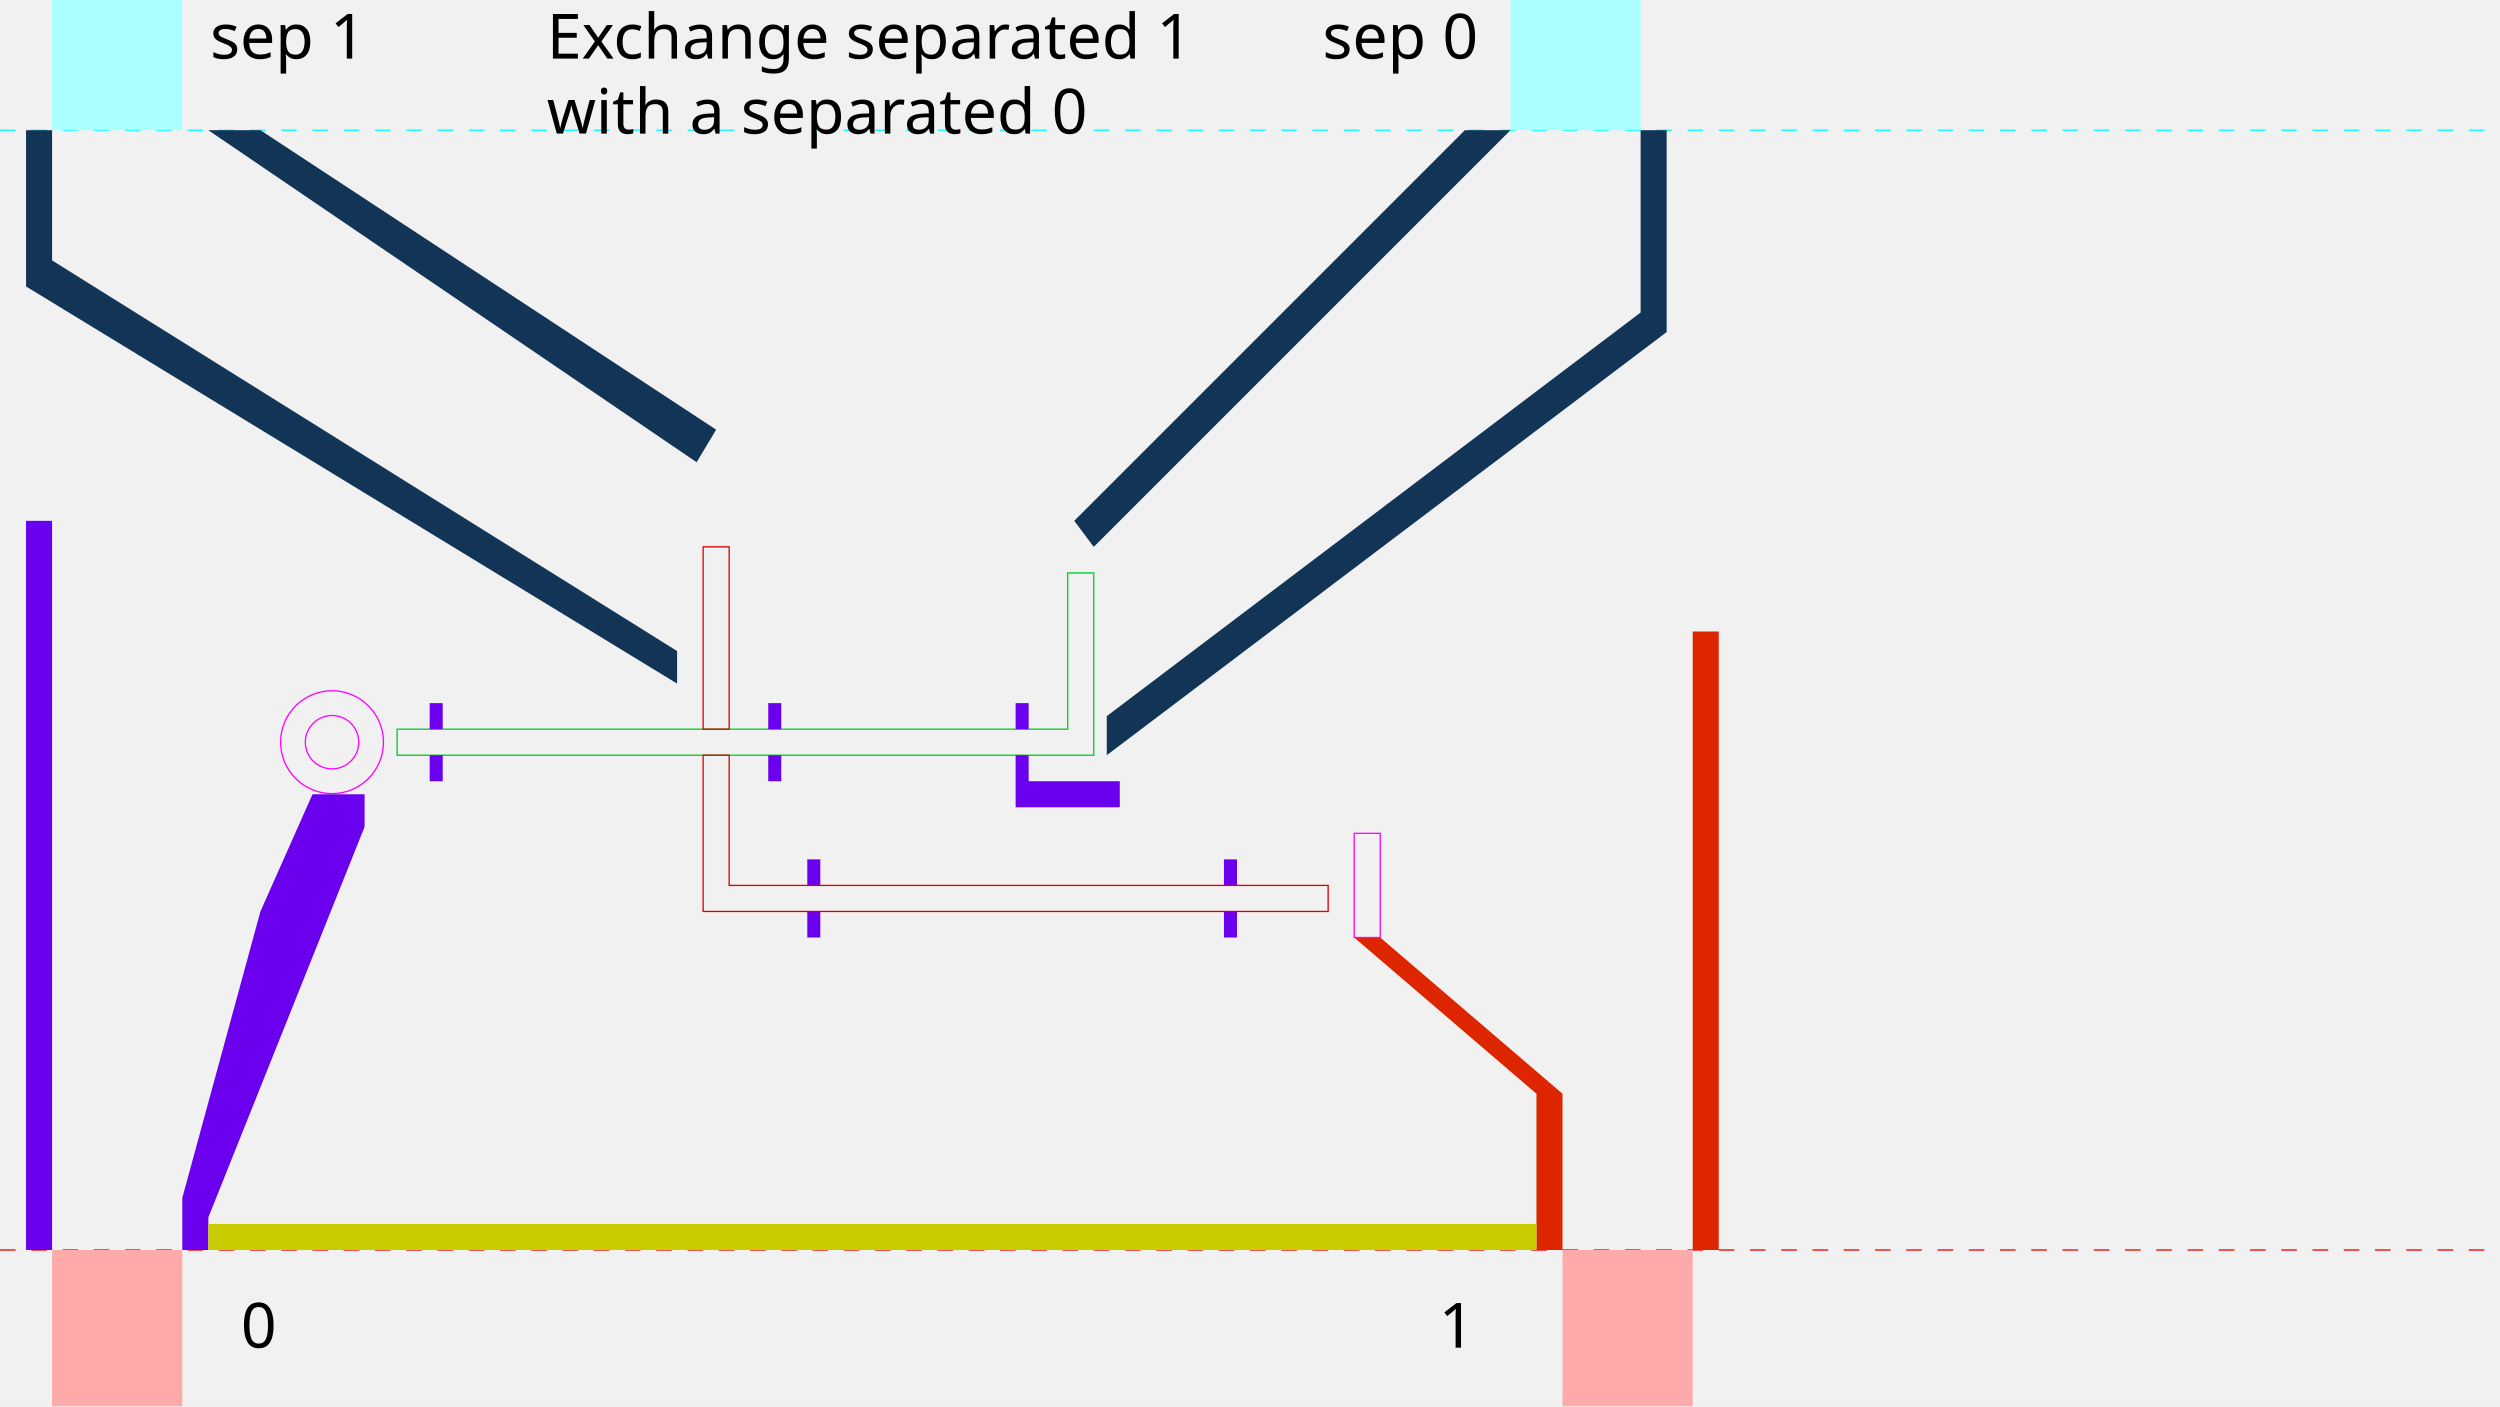
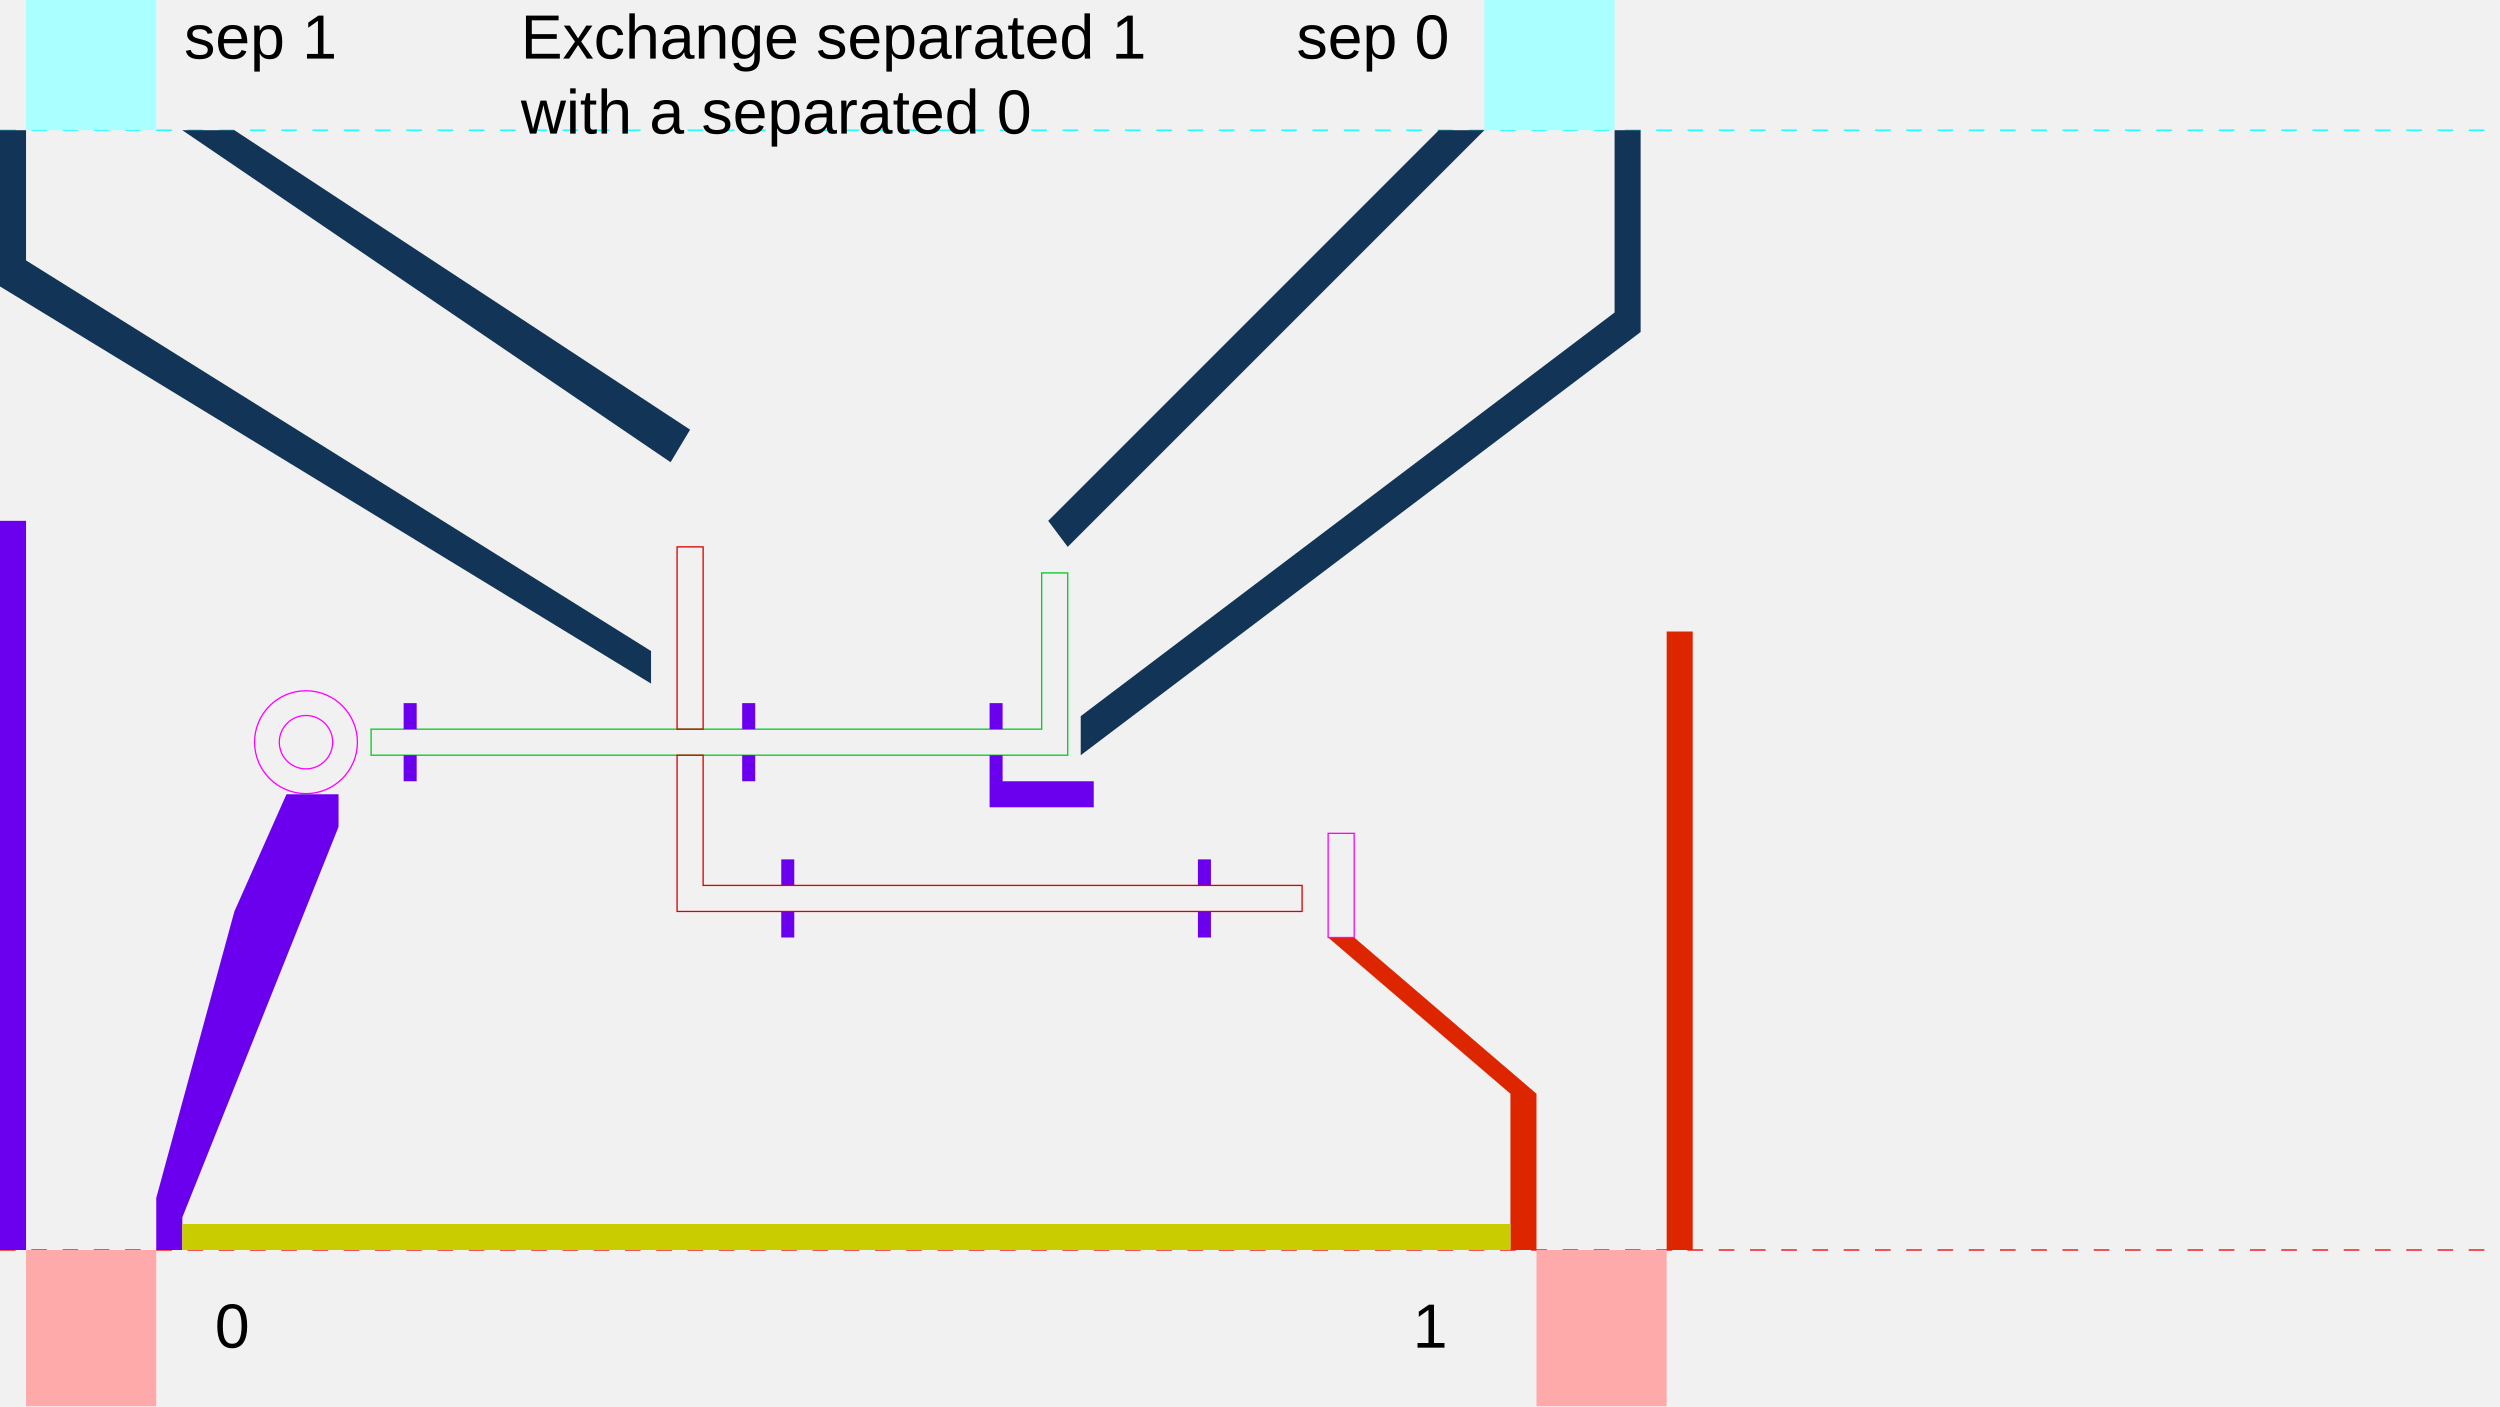
<svg xmlns="http://www.w3.org/2000/svg" id="Layer_1" width="1920" height="1080" version="1.1" viewBox="0 0 1920 1080">
  <g opacity=".05">
    <rect width="1920" height="1080" fill="#fff" />
  </g>
  <line y1="960" x2="1920" y2="960" fill="none" stroke="#e00" stroke-dasharray="12" stroke-miterlimit="10" />
  <line y1="100" x2="1920" y2="100" fill="none" stroke="aqua" stroke-dasharray="12" stroke-miterlimit="10" />
-   <rect x="1160" width="100" height="100" fill="#aff" />
-   <rect x="1200" y="960" width="100" height="120" fill="#faa" />
-   <text transform="translate(1015.689 45)" font-family="MyriadPro-Regular, 'Myriad Pro'" font-size="48">
-     <tspan x="0" y="0">sep 0</tspan>
-   </text>
-   <text transform="translate(1105 1035)" font-family="MyriadPro-Regular, 'Myriad Pro'" font-size="48">
-     <tspan x="0" y="0">1</tspan>
-   </text>
-   <rect x="40" y="960" width="100" height="120" fill="#faa" />
-   <text transform="translate(185 1035)" font-family="MyriadPro-Regular, 'Myriad Pro'" font-size="48">
-     <tspan x="0" y="0">0</tspan>
-   </text>
-   <rect x="40" width="100" height="100" fill="#aff" />
-   <text transform="translate(161.378 45)" font-family="MyriadPro-Regular, 'Myriad Pro'" font-size="48">
-     <tspan x="0" y="0">sep 1</tspan>
-   </text>
-   <text transform="translate(420 45)" font-family="MyriadPro-Regular, 'Myriad Pro'" font-size="48">
-     <tspan x="0" y="0">Exchange separated 1</tspan>
-     <tspan x="0" y="57.6">with a separated 0</tspan>
-   </text>
-   <polygon points="40 100 40 200 520 500 520 525 20 220 20 100 40 100" fill="#123456" />
-   <path d="M255,531c21.505,0,39,17.495,39,39s-17.495,39-39,39-39-17.495-39-39,17.495-39,39-39M255,591c11.579,0,21-9.421,21-21s-9.421-21-21-21-21,9.421-21,21,9.421,21,21,21M255,530c-22.091,0-40,17.909-40,40s17.909,40,40,40,40-17.909,40-40-17.909-40-40-40h0ZM255,590c-11.046,0-20-8.954-20-20s8.954-20,20-20,20,8.954,20,20-8.954,20-20,20h0Z" fill="#f0f" />
-   <rect x="1300" y="485" width="20" height="475" fill="#dd2500" />
-   <polygon points="1060 720 1040 720 1180 840 1180 960 1200 960 1200 840 1060 720" fill="#dd2500" />
-   <polygon points="240 610 200 700 140 920 140 960 160 960 160 935 280 635 280 610 240 610" fill="#6b00ee" />
-   <polygon points="1260 100 1260 240 850 550 850 580 1280 255 1280 100 1260 100" fill="#123456" />
-   <rect x="20" y="400" width="20" height="560" fill="#6b00ee" />
-   <polygon points="840 580 305 580 305 560 820 560 820 440 840 440 840 580" fill="none" stroke="#0c2" stroke-miterlimit="10" />
-   <rect x="330" y="580" width="10" height="20" fill="#6b00ee" />
-   <rect x="590" y="580" width="10" height="20" fill="#6b00ee" />
-   <rect x="330" y="540" width="10" height="20" fill="#6b00ee" />
-   <rect x="780" y="540" width="10" height="20" fill="#6b00ee" />
-   <rect x="590" y="540" width="10" height="20" fill="#6b00ee" />
-   <rect x="940" y="700" width="10" height="20" fill="#6b00ee" />
-   <rect x="940" y="660" width="10" height="20" fill="#6b00ee" />
-   <rect x="620" y="700" width="10" height="20" fill="#6b00ee" />
-   <rect x="620" y="660" width="10" height="20" fill="#6b00ee" />
-   <rect x="160" y="940" width="1020" height="20" fill="#c9cc00" />
-   <path d="M560,560h-20v-140h20v140ZM540,700h480v-20h-460v-100h-20v120Z" fill="none" stroke="#d00" stroke-miterlimit="10" />
-   <rect x="1040" y="640" width="20" height="80" fill="none" stroke="#f0f" stroke-miterlimit="10" />
-   <polygon points="790 600 790 580 780 580 780 600 780 620 860 620 860 600 790 600" fill="#6b00ee" />
-   <polygon points="1125 100 825 400 840 420 1160 100 1125 100" fill="#123456" />
-   <polygon points="160 100 535 355 550 330 200 100 160 100" fill="#123456" />
+   <rect x="1140" width="100" height="100" fill="#aff" />
+   <rect x="1180" y="960" width="100" height="120" fill="#faa" />
+   <g isolation="isolate">
+     <text transform="translate(995.689 45)" font-family="ArialMT, Arial" font-size="48" isolation="isolate">
+       <tspan x="0" y="0">sep 0</tspan>
+     </text>
+   </g>
+   <g isolation="isolate">
+     <text transform="translate(1085 1035)" font-family="ArialMT, Arial" font-size="48" isolation="isolate">
+       <tspan x="0" y="0">1</tspan>
+     </text>
+   </g>
+   <rect x="20" y="960" width="100" height="120" fill="#faa" />
+   <g isolation="isolate">
+     <text transform="translate(165 1035)" font-family="ArialMT, Arial" font-size="48" isolation="isolate">
+       <tspan x="0" y="0">0</tspan>
+     </text>
+   </g>
+   <rect x="20" width="100" height="100" fill="#aff" />
+   <g isolation="isolate">
+     <text transform="translate(141.378 45)" font-family="ArialMT, Arial" font-size="48" isolation="isolate">
+       <tspan x="0" y="0">sep 1</tspan>
+     </text>
+   </g>
+   <g isolation="isolate">
+     <text transform="translate(400 45)" font-family="ArialMT, Arial" font-size="48" isolation="isolate">
+       <tspan x="0" y="0">Exchange separated 1</tspan>
+     </text>
+     <text transform="translate(400 102.6)" font-family="ArialMT, Arial" font-size="48" isolation="isolate">
+       <tspan x="0" y="0">with a separated 0</tspan>
+     </text>
+   </g>
+   <polygon points="20 100 20 200 500 500 500 525 0 220 0 100 20 100" fill="#123456" />
+   <path d="M235,531c21.505,0,39,17.495,39,39s-17.495,39-39,39-39-17.495-39-39,17.495-39,39-39M235,591c11.579,0,21-9.421,21-21s-9.421-21-21-21-21,9.421-21,21,9.421,21,21,21M235,530c-22.091,0-40,17.909-40,40s17.909,40,40,40,40-17.909,40-40-17.909-40-40-40h0ZM235,590c-11.046,0-20-8.954-20-20s8.954-20,20-20,20,8.954,20,20-8.954,20-20,20h0Z" fill="#f0f" />
+   <rect x="1280" y="485" width="20" height="475" fill="#dd2500" />
+   <polygon points="1040 720 1020 720 1160 840 1160 960 1180 960 1180 840 1040 720" fill="#dd2500" />
+   <polygon points="220 610 180 700 120 920 120 960 140 960 140 935 260 635 260 610 220 610" fill="#6b00ee" />
+   <polygon points="1240 100 1240 240 830 550 830 580 1260 255 1260 100 1240 100" fill="#123456" />
+   <rect y="400" width="20" height="560" fill="#6b00ee" />
+   <polygon points="820 580 285 580 285 560 800 560 800 440 820 440 820 580" fill="none" stroke="#0c2" stroke-miterlimit="10" />
+   <rect x="310" y="580" width="10" height="20" fill="#6b00ee" />
+   <rect x="570" y="580" width="10" height="20" fill="#6b00ee" />
+   <rect x="310" y="540" width="10" height="20" fill="#6b00ee" />
+   <rect x="760" y="540" width="10" height="20" fill="#6b00ee" />
+   <rect x="570" y="540" width="10" height="20" fill="#6b00ee" />
+   <rect x="920" y="700" width="10" height="20" fill="#6b00ee" />
+   <rect x="920" y="660" width="10" height="20" fill="#6b00ee" />
+   <rect x="600" y="700" width="10" height="20" fill="#6b00ee" />
+   <rect x="600" y="660" width="10" height="20" fill="#6b00ee" />
+   <rect x="140" y="940" width="1020" height="20" fill="#c9cc00" />
+   <path d="M540,560h-20v-140h20v140ZM520,700h480v-20h-460v-100h-20v120Z" fill="none" stroke="#d00" stroke-miterlimit="10" />
+   <rect x="1020" y="640" width="20" height="80" fill="none" stroke="#f0f" stroke-miterlimit="10" />
+   <polygon points="770 600 770 580 760 580 760 600 760 620 840 620 840 600 770 600" fill="#6b00ee" />
+   <polygon points="1105 100 805 400 820 420 1140 100 1105 100" fill="#123456" />
+   <polygon points="140 100 515 355 530 330 180 100 140 100" fill="#123456" />
</svg>
